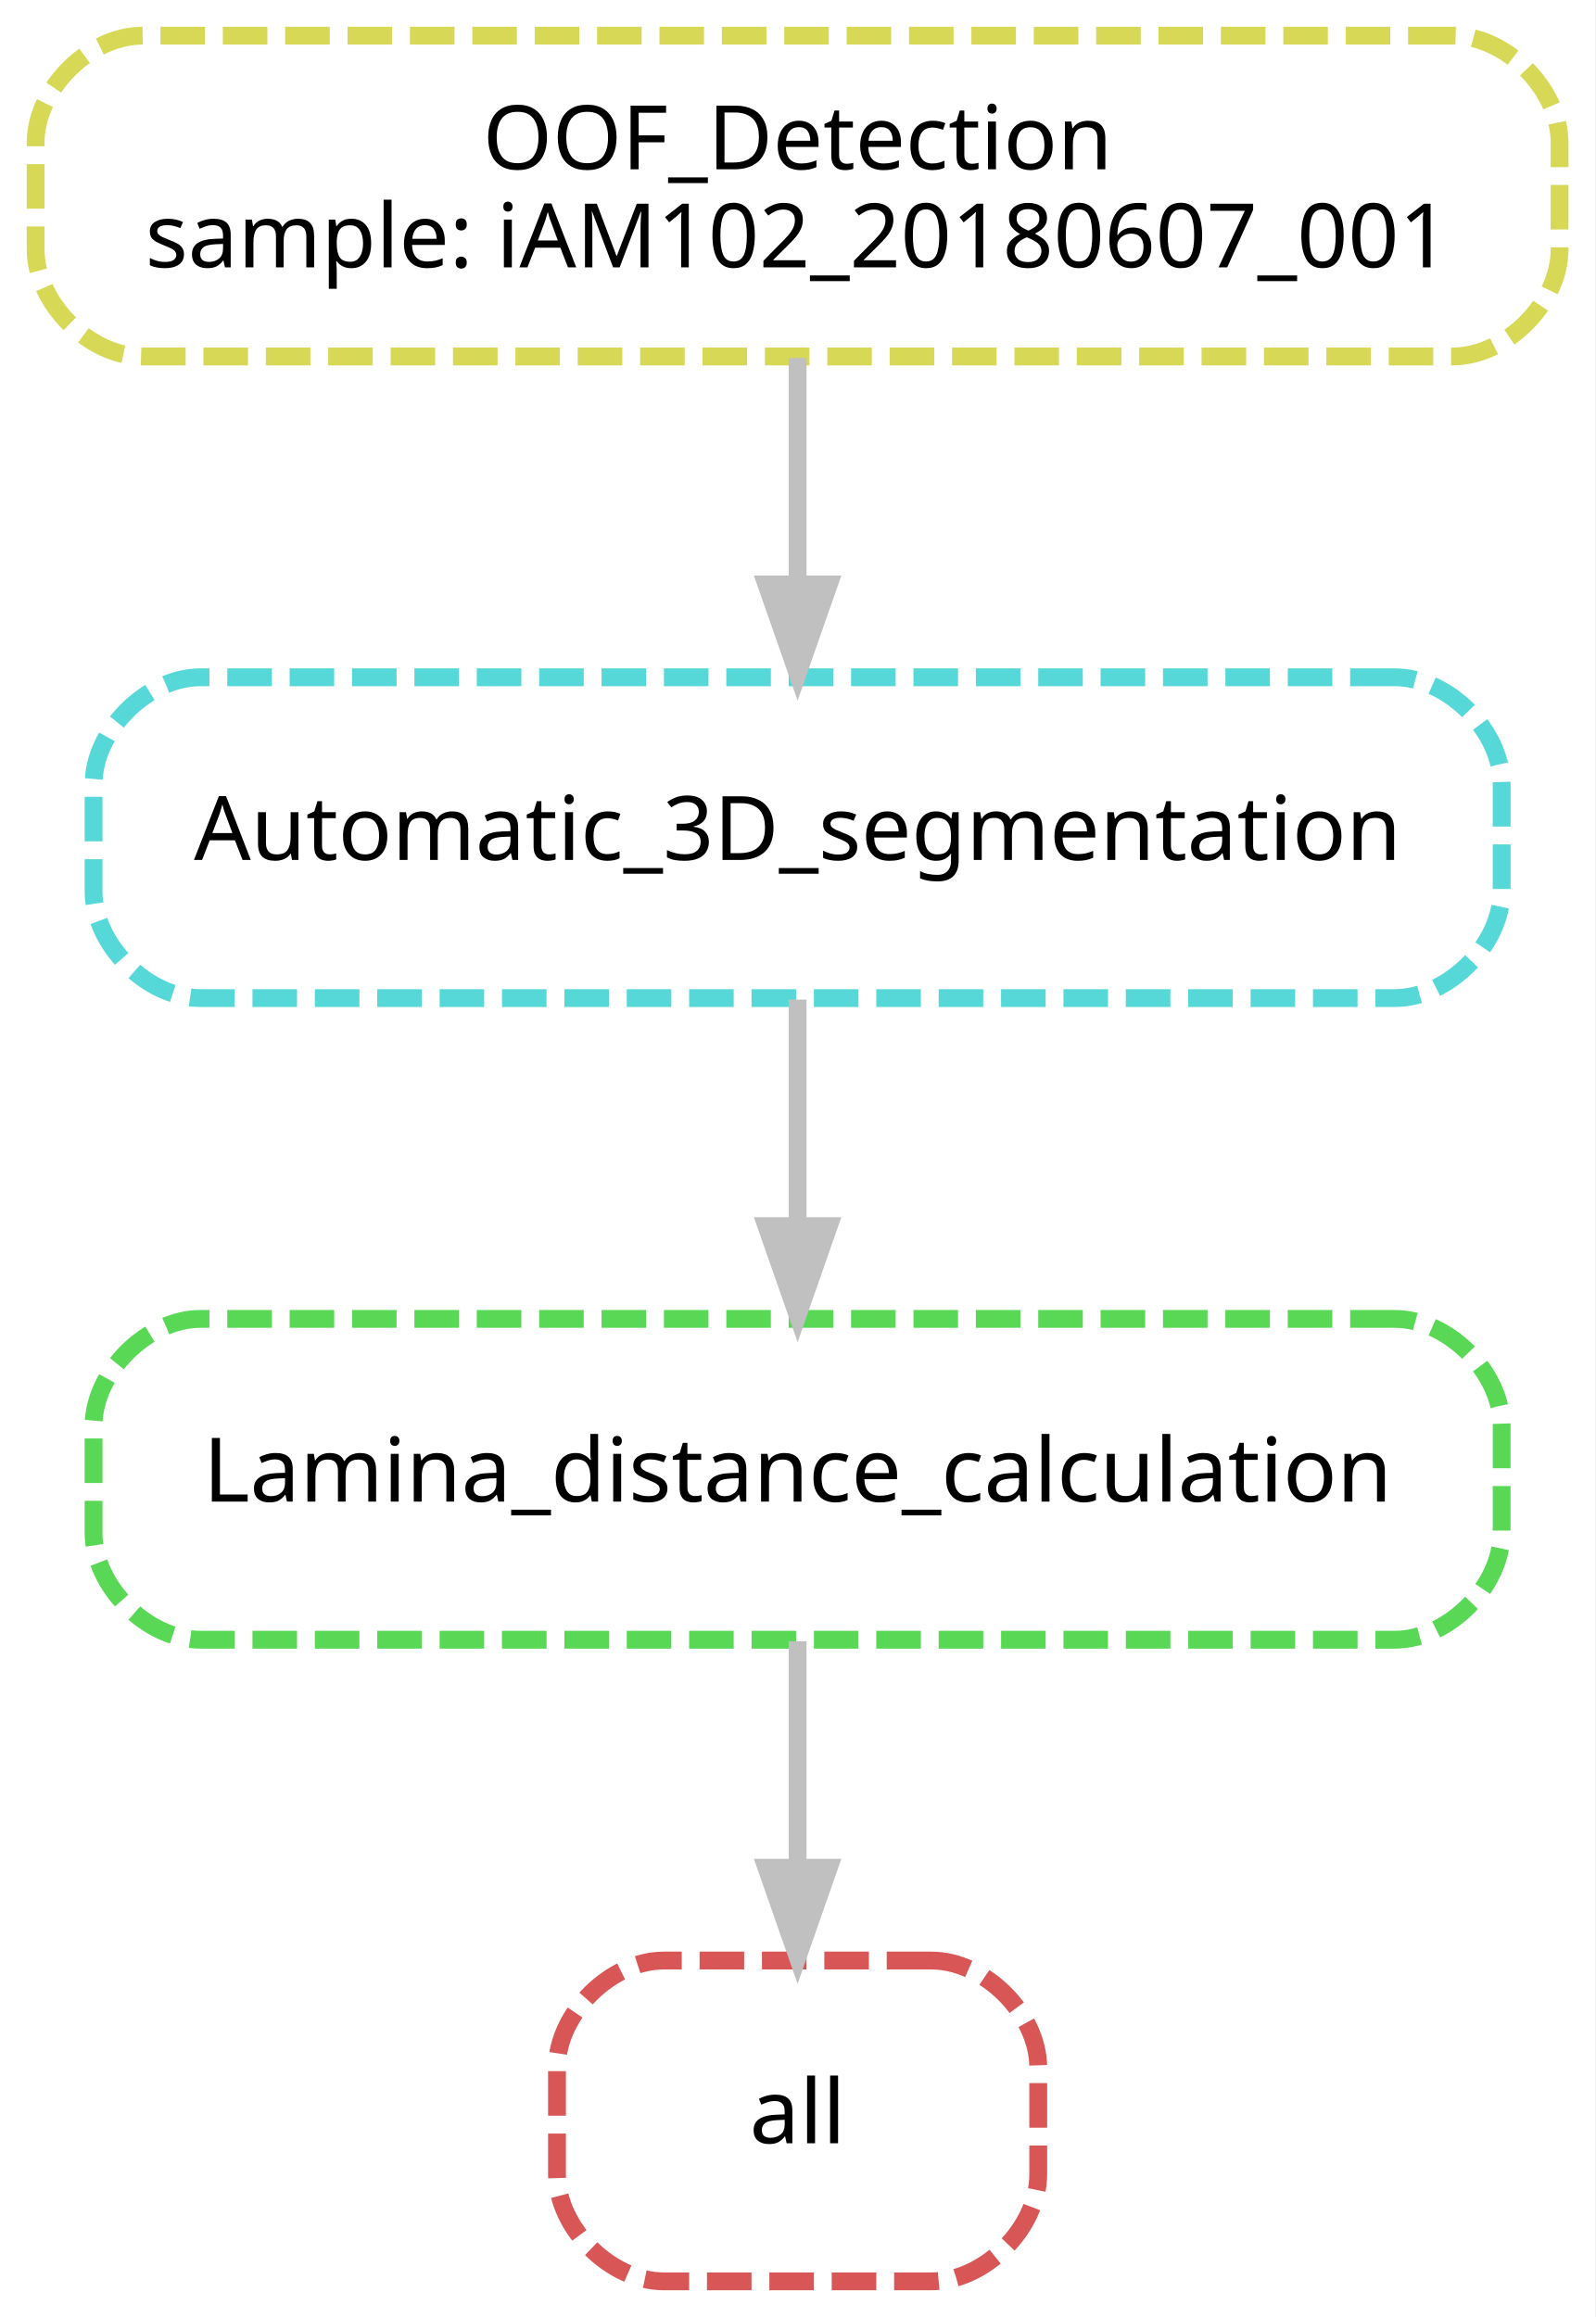
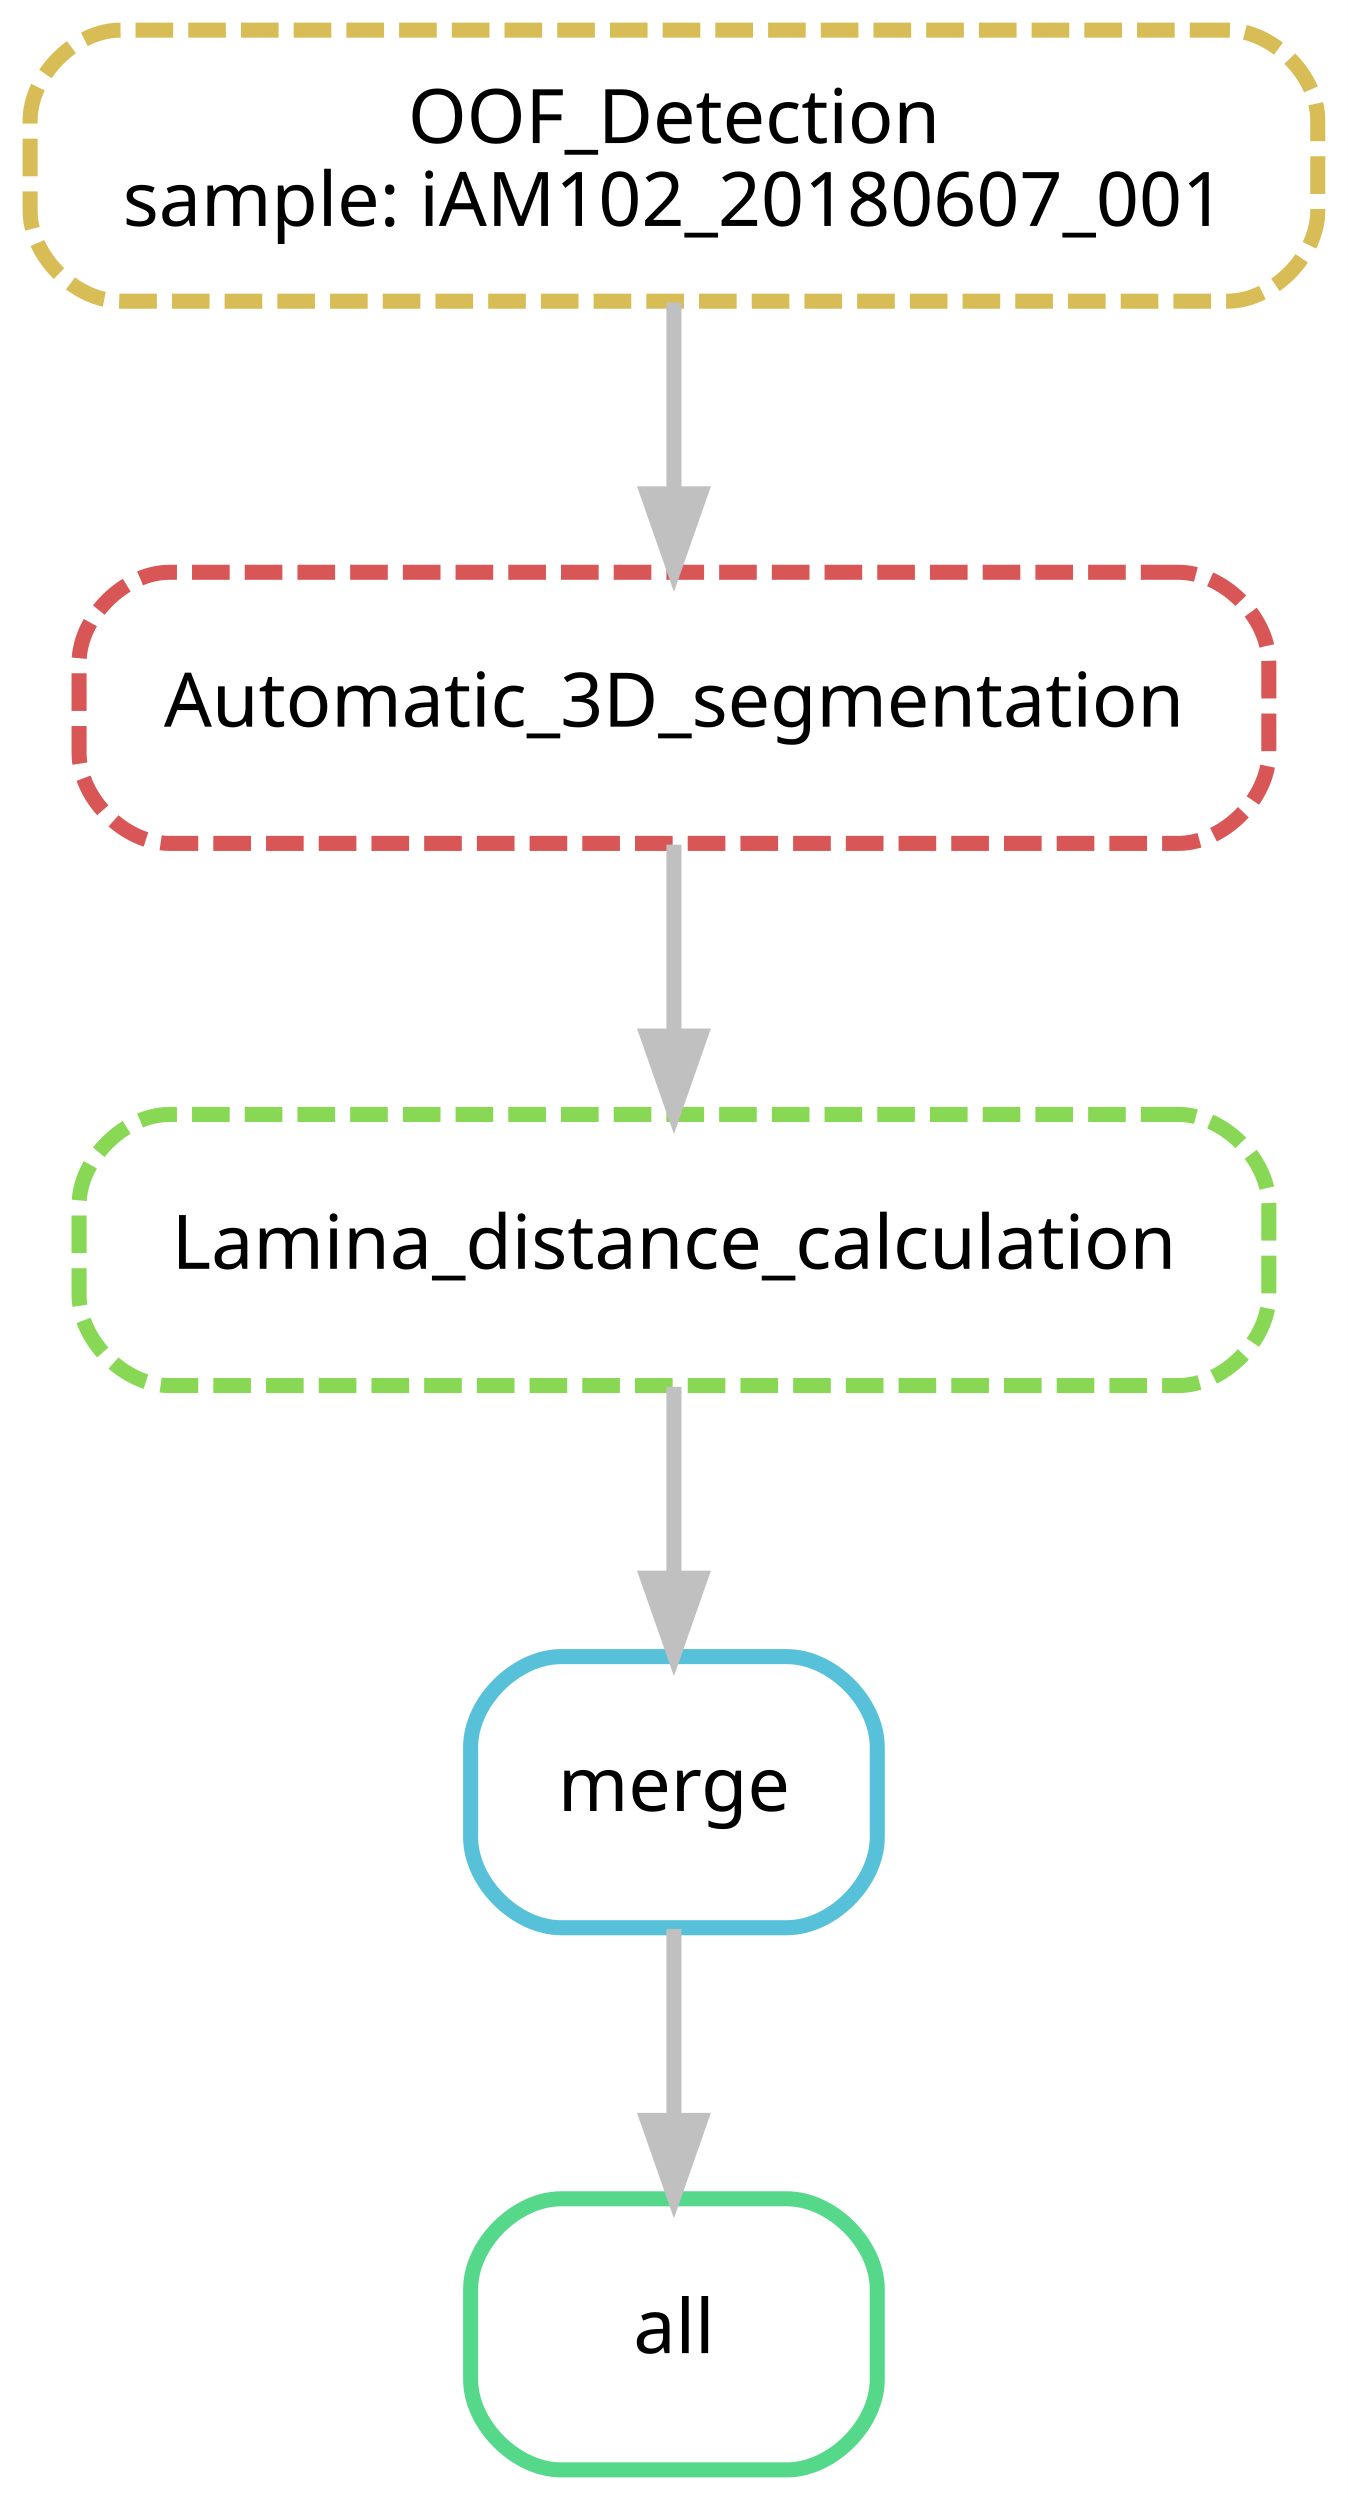
- <svg xmlns="http://www.w3.org/2000/svg" width="179pt" height="260pt" viewBox="0.00 0.00 179.00 260.00">
-   <g id="graph0" class="graph" transform="scale(1 1) rotate(0) translate(4 256)">
-     <polygon fill="#ffffff" stroke="transparent" points="-4,4 -4,-256 175,-256 175,4 -4,4" />
+ <svg xmlns="http://www.w3.org/2000/svg" width="179pt" height="332pt" viewBox="0.00 0.00 179.00 332.00">
+   <g id="graph0" class="graph" transform="scale(1 1) rotate(0) translate(4 328)">
+     <polygon fill="#ffffff" stroke="transparent" points="-4,4 -4,-328 175,-328 175,4 -4,4" />
    <g id="node1" class="node">
-       <path fill="none" stroke="#d85656" stroke-width="2" stroke-dasharray="5,2" d="M100.5,-36C100.5,-36 70.5,-36 70.5,-36 64.5,-36 58.5,-30 58.5,-24 58.5,-24 58.5,-12 58.5,-12 58.5,-6 64.5,0 70.5,0 70.5,0 100.5,0 100.5,0 106.5,0 112.5,-6 112.5,-12 112.5,-12 112.5,-24 112.5,-24 112.5,-30 106.5,-36 100.5,-36" />
+       <path fill="none" stroke="#56d88a" stroke-width="2" d="M100.5,-36C100.5,-36 70.5,-36 70.5,-36 64.5,-36 58.5,-30 58.5,-24 58.5,-24 58.5,-12 58.5,-12 58.5,-6 64.5,0 70.5,0 70.5,0 100.5,0 100.5,0 106.5,0 112.5,-6 112.5,-12 112.5,-12 112.5,-24 112.5,-24 112.5,-30 106.5,-36 100.5,-36" />
      <text text-anchor="middle" x="85.5" y="-15.5" font-family="sans" font-size="10.00" fill="#000000">all</text>
    </g>
    <g id="node2" class="node">
-       <path fill="none" stroke="#59d856" stroke-width="2" stroke-dasharray="5,2" d="M152.5,-108C152.5,-108 18.5,-108 18.5,-108 12.5,-108 6.5,-102 6.5,-96 6.5,-96 6.5,-84 6.5,-84 6.5,-78 12.5,-72 18.5,-72 18.5,-72 152.5,-72 152.5,-72 158.5,-72 164.5,-78 164.5,-84 164.5,-84 164.5,-96 164.5,-96 164.5,-102 158.5,-108 152.5,-108" />
-       <text text-anchor="middle" x="85.5" y="-87.5" font-family="sans" font-size="10.00" fill="#000000">Lamina_distance_calculation</text>
+       <path fill="none" stroke="#56c1d8" stroke-width="2" d="M100.5,-108C100.5,-108 70.5,-108 70.5,-108 64.5,-108 58.5,-102 58.5,-96 58.5,-96 58.5,-84 58.5,-84 58.5,-78 64.5,-72 70.5,-72 70.5,-72 100.5,-72 100.5,-72 106.5,-72 112.5,-78 112.5,-84 112.5,-84 112.5,-96 112.5,-96 112.5,-102 106.5,-108 100.5,-108" />
+       <text text-anchor="middle" x="85.5" y="-87.5" font-family="sans" font-size="10.00" fill="#000000">merge</text>
    </g>
    <g id="edge1" class="edge">
      <path fill="none" stroke="#c0c0c0" stroke-width="2" d="M85.5,-71.831C85.5,-64.131 85.5,-54.974 85.5,-46.417" />
      <polygon fill="#c0c0c0" stroke="#c0c0c0" stroke-width="2" points="89,-46.413 85.5,-36.413 82,-46.413 89,-46.413" />
    </g>
    <g id="node3" class="node">
-       <path fill="none" stroke="#56d8d8" stroke-width="2" stroke-dasharray="5,2" d="M152.5,-180C152.5,-180 18.5,-180 18.5,-180 12.5,-180 6.5,-174 6.5,-168 6.5,-168 6.5,-156 6.5,-156 6.5,-150 12.5,-144 18.5,-144 18.5,-144 152.5,-144 152.5,-144 158.5,-144 164.5,-150 164.5,-156 164.5,-156 164.5,-168 164.5,-168 164.5,-174 158.5,-180 152.5,-180" />
-       <text text-anchor="middle" x="85.5" y="-159.5" font-family="sans" font-size="10.00" fill="#000000">Automatic_3D_segmentation</text>
+       <path fill="none" stroke="#88d856" stroke-width="2" stroke-dasharray="5,2" d="M152.5,-180C152.5,-180 18.5,-180 18.5,-180 12.5,-180 6.5,-174 6.5,-168 6.5,-168 6.5,-156 6.5,-156 6.5,-150 12.5,-144 18.5,-144 18.5,-144 152.5,-144 152.5,-144 158.5,-144 164.5,-150 164.5,-156 164.5,-156 164.5,-168 164.5,-168 164.5,-174 158.5,-180 152.5,-180" />
+       <text text-anchor="middle" x="85.5" y="-159.5" font-family="sans" font-size="10.00" fill="#000000">Lamina_distance_calculation</text>
    </g>
    <g id="edge2" class="edge">
      <path fill="none" stroke="#c0c0c0" stroke-width="2" d="M85.5,-143.831C85.5,-136.131 85.5,-126.974 85.5,-118.417" />
      <polygon fill="#c0c0c0" stroke="#c0c0c0" stroke-width="2" points="89,-118.413 85.5,-108.413 82,-118.413 89,-118.413" />
    </g>
    <g id="node4" class="node">
-       <path fill="none" stroke="#d6d856" stroke-width="2" stroke-dasharray="5,2" d="M159,-252C159,-252 12,-252 12,-252 6,-252 0,-246 0,-240 0,-240 0,-228 0,-228 0,-222 6,-216 12,-216 12,-216 159,-216 159,-216 165,-216 171,-222 171,-228 171,-228 171,-240 171,-240 171,-246 165,-252 159,-252" />
-       <text text-anchor="middle" x="85.5" y="-237" font-family="sans" font-size="10.00" fill="#000000">OOF_Detection</text>
-       <text text-anchor="middle" x="85.5" y="-226" font-family="sans" font-size="10.00" fill="#000000">sample: iAM102_20180607_001</text>
+       <path fill="none" stroke="#d85656" stroke-width="2" stroke-dasharray="5,2" d="M152.5,-252C152.5,-252 18.5,-252 18.5,-252 12.5,-252 6.5,-246 6.5,-240 6.5,-240 6.5,-228 6.5,-228 6.5,-222 12.5,-216 18.5,-216 18.5,-216 152.5,-216 152.5,-216 158.5,-216 164.5,-222 164.5,-228 164.5,-228 164.5,-240 164.5,-240 164.5,-246 158.5,-252 152.5,-252" />
+       <text text-anchor="middle" x="85.5" y="-231.5" font-family="sans" font-size="10.00" fill="#000000">Automatic_3D_segmentation</text>
    </g>
    <g id="edge3" class="edge">
      <path fill="none" stroke="#c0c0c0" stroke-width="2" d="M85.5,-215.831C85.5,-208.131 85.5,-198.974 85.5,-190.417" />
      <polygon fill="#c0c0c0" stroke="#c0c0c0" stroke-width="2" points="89,-190.413 85.5,-180.413 82,-190.413 89,-190.413" />
    </g>
+     <g id="node5" class="node">
+       <path fill="none" stroke="#d8bc56" stroke-width="2" stroke-dasharray="5,2" d="M159,-324C159,-324 12,-324 12,-324 6,-324 0,-318 0,-312 0,-312 0,-300 0,-300 0,-294 6,-288 12,-288 12,-288 159,-288 159,-288 165,-288 171,-294 171,-300 171,-300 171,-312 171,-312 171,-318 165,-324 159,-324" />
+       <text text-anchor="middle" x="85.5" y="-309" font-family="sans" font-size="10.00" fill="#000000">OOF_Detection</text>
+       <text text-anchor="middle" x="85.5" y="-298" font-family="sans" font-size="10.00" fill="#000000">sample: iAM102_20180607_001</text>
+     </g>
+     <g id="edge4" class="edge">
+       <path fill="none" stroke="#c0c0c0" stroke-width="2" d="M85.5,-287.831C85.5,-280.131 85.5,-270.974 85.5,-262.417" />
+       <polygon fill="#c0c0c0" stroke="#c0c0c0" stroke-width="2" points="89,-262.413 85.5,-252.413 82,-262.413 89,-262.413" />
+     </g>
  </g>
</svg>
